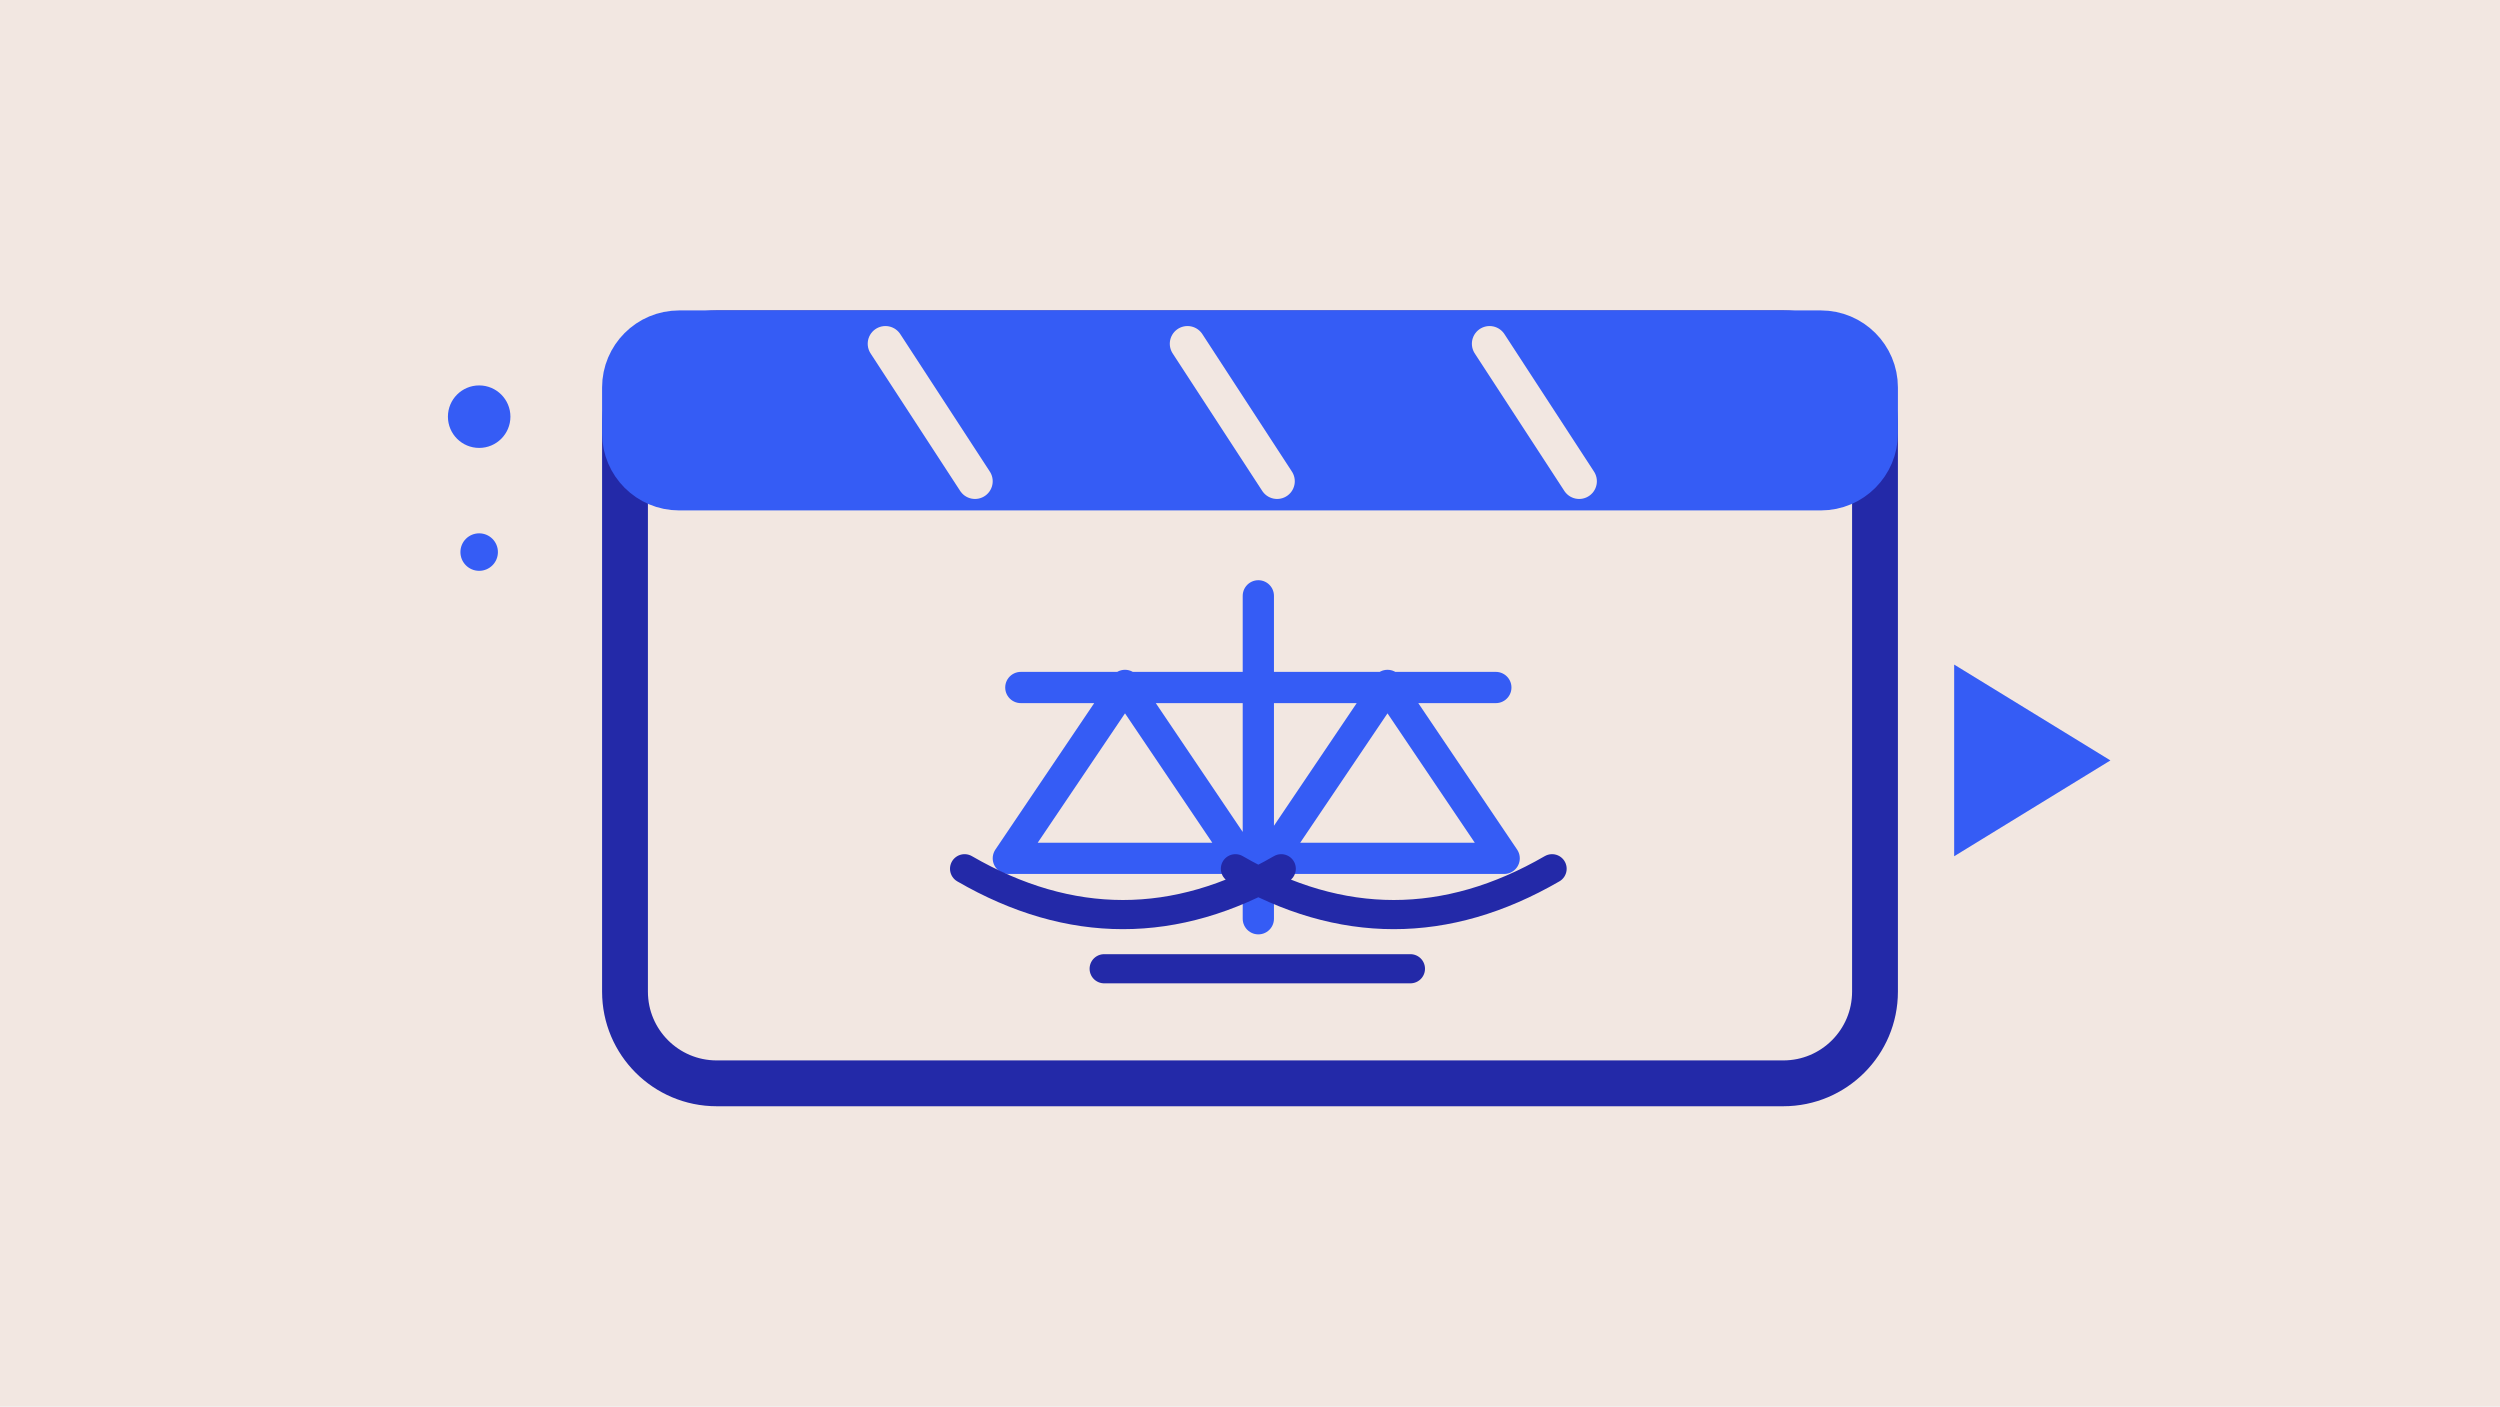
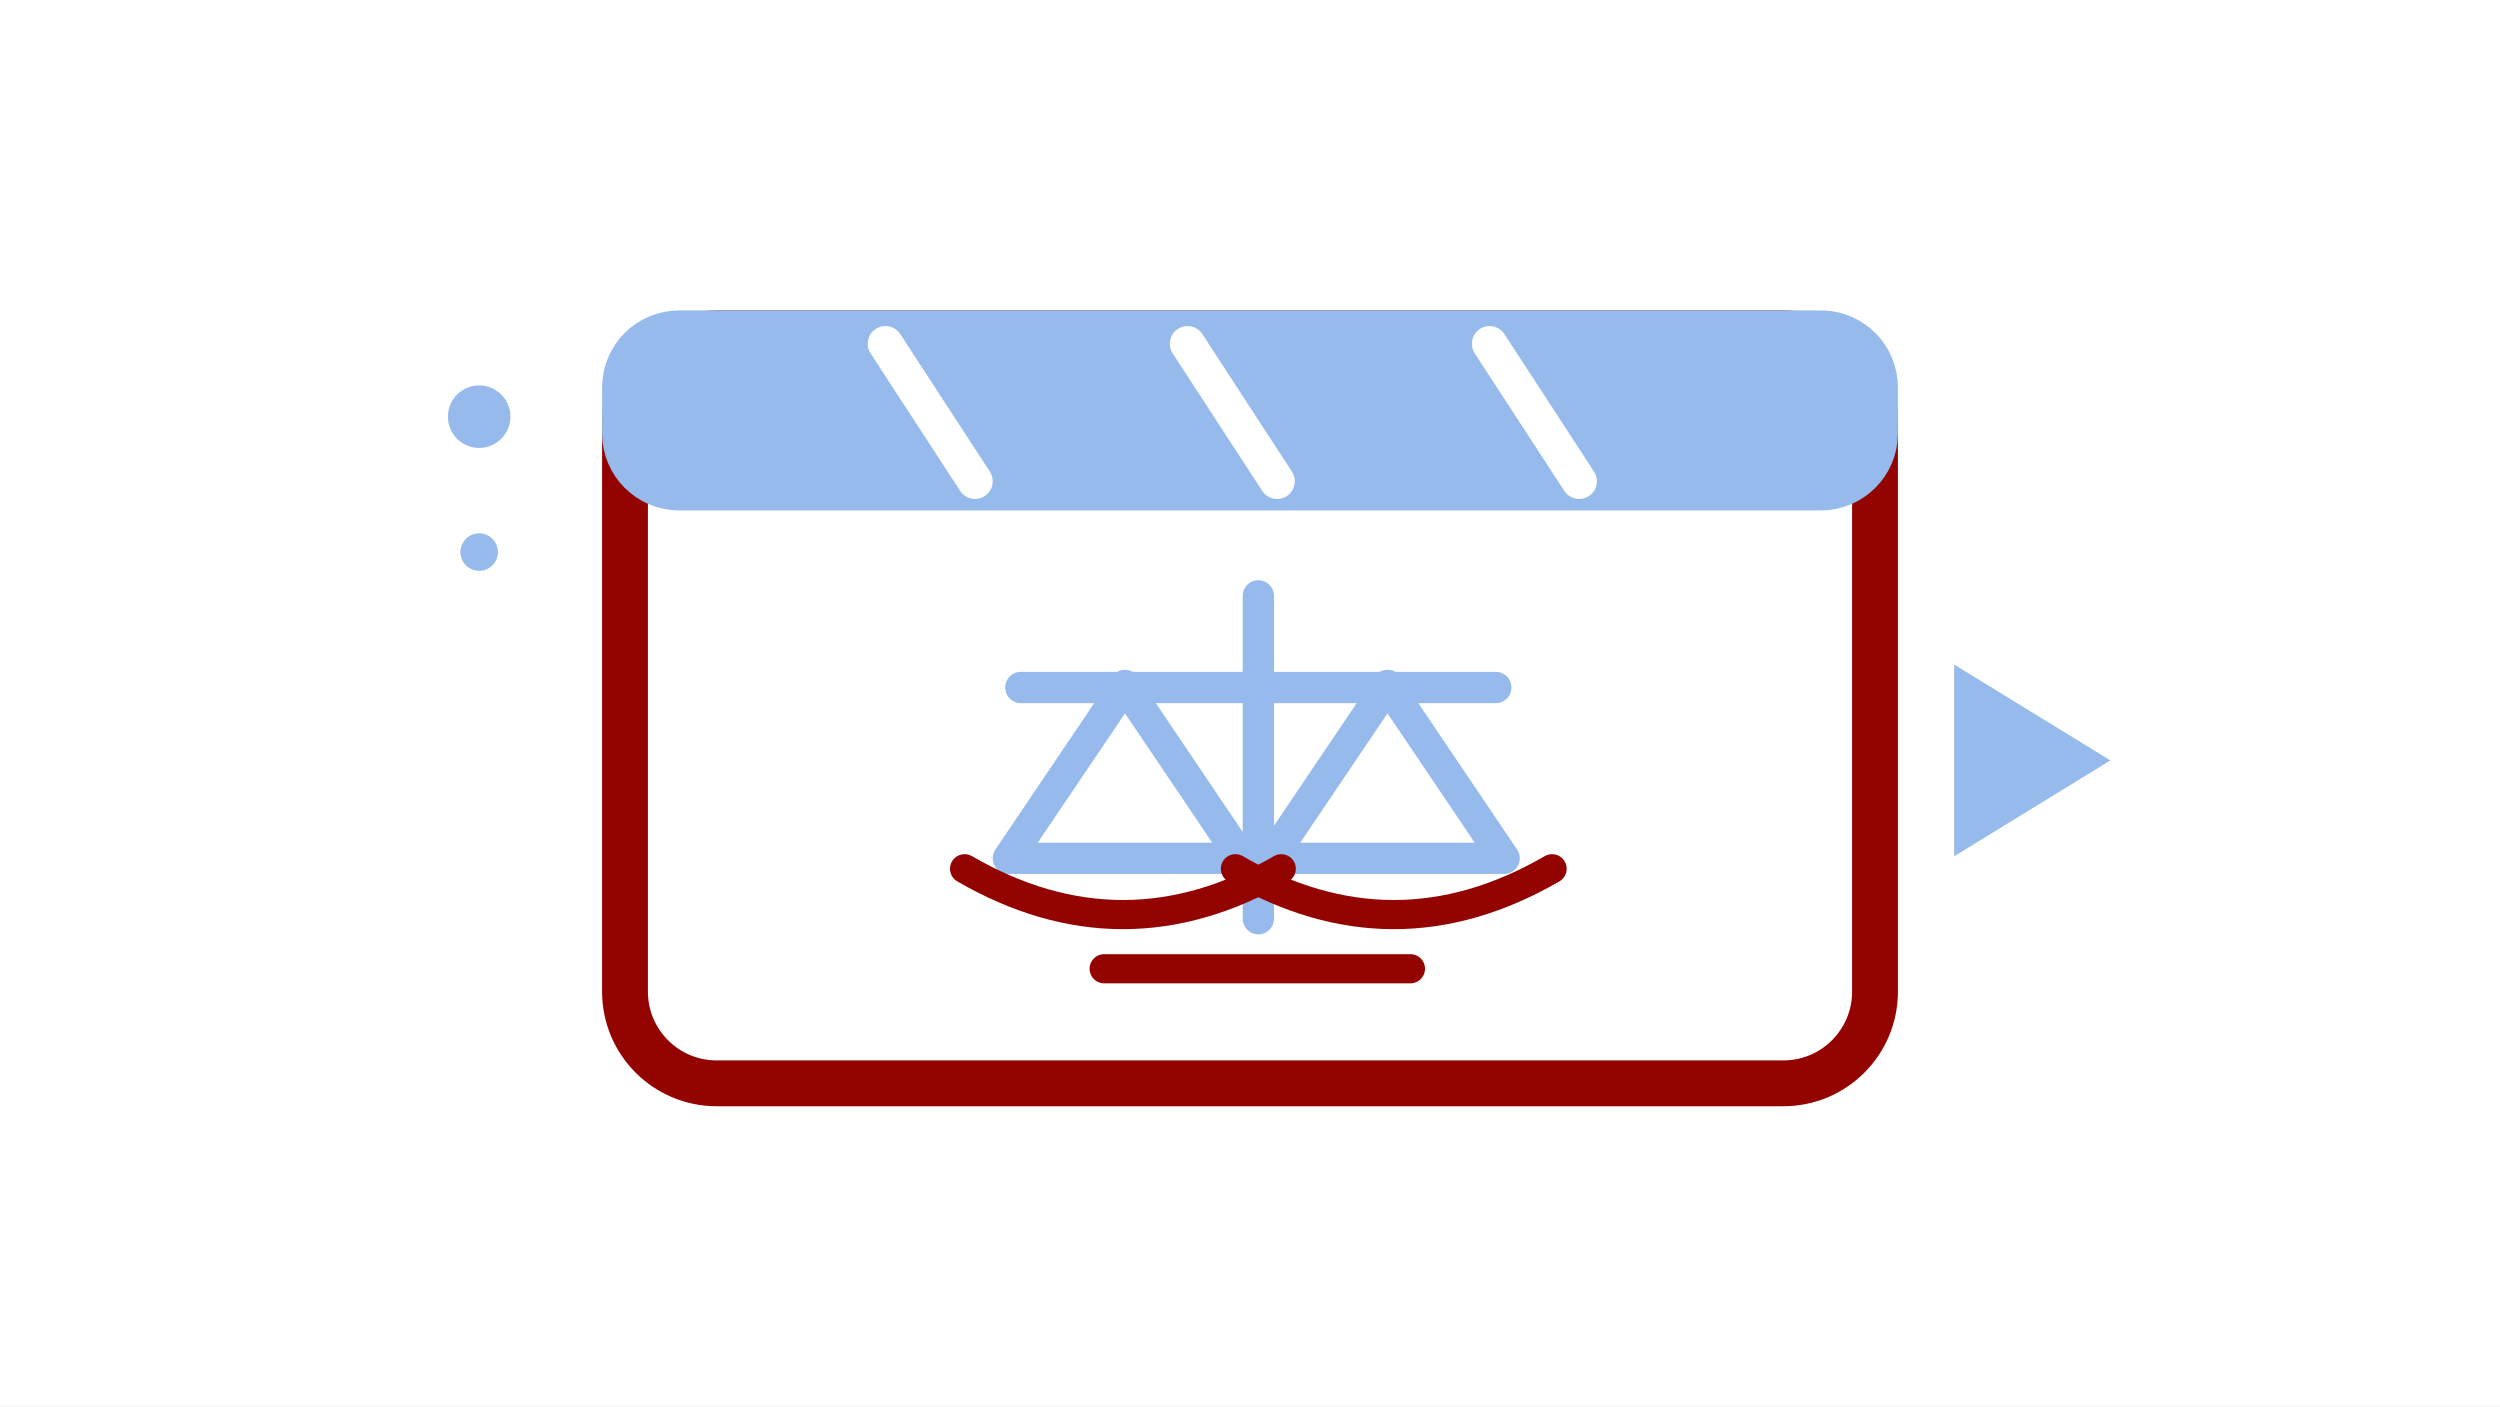
<svg xmlns="http://www.w3.org/2000/svg" width="1200" height="675" viewBox="0 0 1200 675" role="img">
-   <rect width="1200" height="675" fill="#F2E7E1" />
-   <g fill="none" stroke="#355CF5" stroke-width="22" stroke-linecap="round" stroke-linejoin="round">
-     <rect x="300" y="160" width="600" height="360" rx="44" stroke="#2329A8" stroke-width="22" />
-     <rect x="300" y="160" width="600" height="74" rx="26" fill="#355CF5" stroke="#355CF5" />
-     <path d="M425 165 L468 231 M570 165 L613 231 M715 165 L758 231" stroke="#F2E7E1" stroke-width="17" />
-     <path d="M604 286 V441 M490 330 H718 M540 329 L484 412 H596 Z M666 329 L610 412 H722 Z" stroke="#355CF5" stroke-width="15" />
-     <path d="M463 417 Q539 461 615 417 M593 417 Q669 461 745 417 M530 465 H677" stroke="#2329A8" stroke-width="14" />
-     <g fill="#355CF5" stroke="none">
+   <rect width="1200" height="675" fill="#FFFFFF" />
+   <g fill="none" stroke="#95BAEB" stroke-width="22" stroke-linecap="round" stroke-linejoin="round">
+     <rect x="300" y="160" width="600" height="360" rx="44" stroke="#930400" stroke-width="22" />
+     <rect x="300" y="160" width="600" height="74" rx="26" fill="#95BAEB" stroke="#95BAEB" />
+     <path d="M425 165 L468 231 M570 165 L613 231 M715 165 L758 231" stroke="#FFFFFF" stroke-width="17" />
+     <path d="M604 286 V441 M490 330 H718 M540 329 L484 412 H596 Z M666 329 L610 412 H722 Z" stroke="#95BAEB" stroke-width="15" />
+     <path d="M463 417 Q539 461 615 417 M593 417 Q669 461 745 417 M530 465 H677" stroke="#930400" stroke-width="14" />
+     <g fill="#95BAEB" stroke="none">
      <path d="M938 319 L1013 365 L938 411 Z" />
      <circle cx="230" cy="200" r="15" />
      <circle cx="230" cy="265" r="9" />
    </g>
  </g>
</svg>
